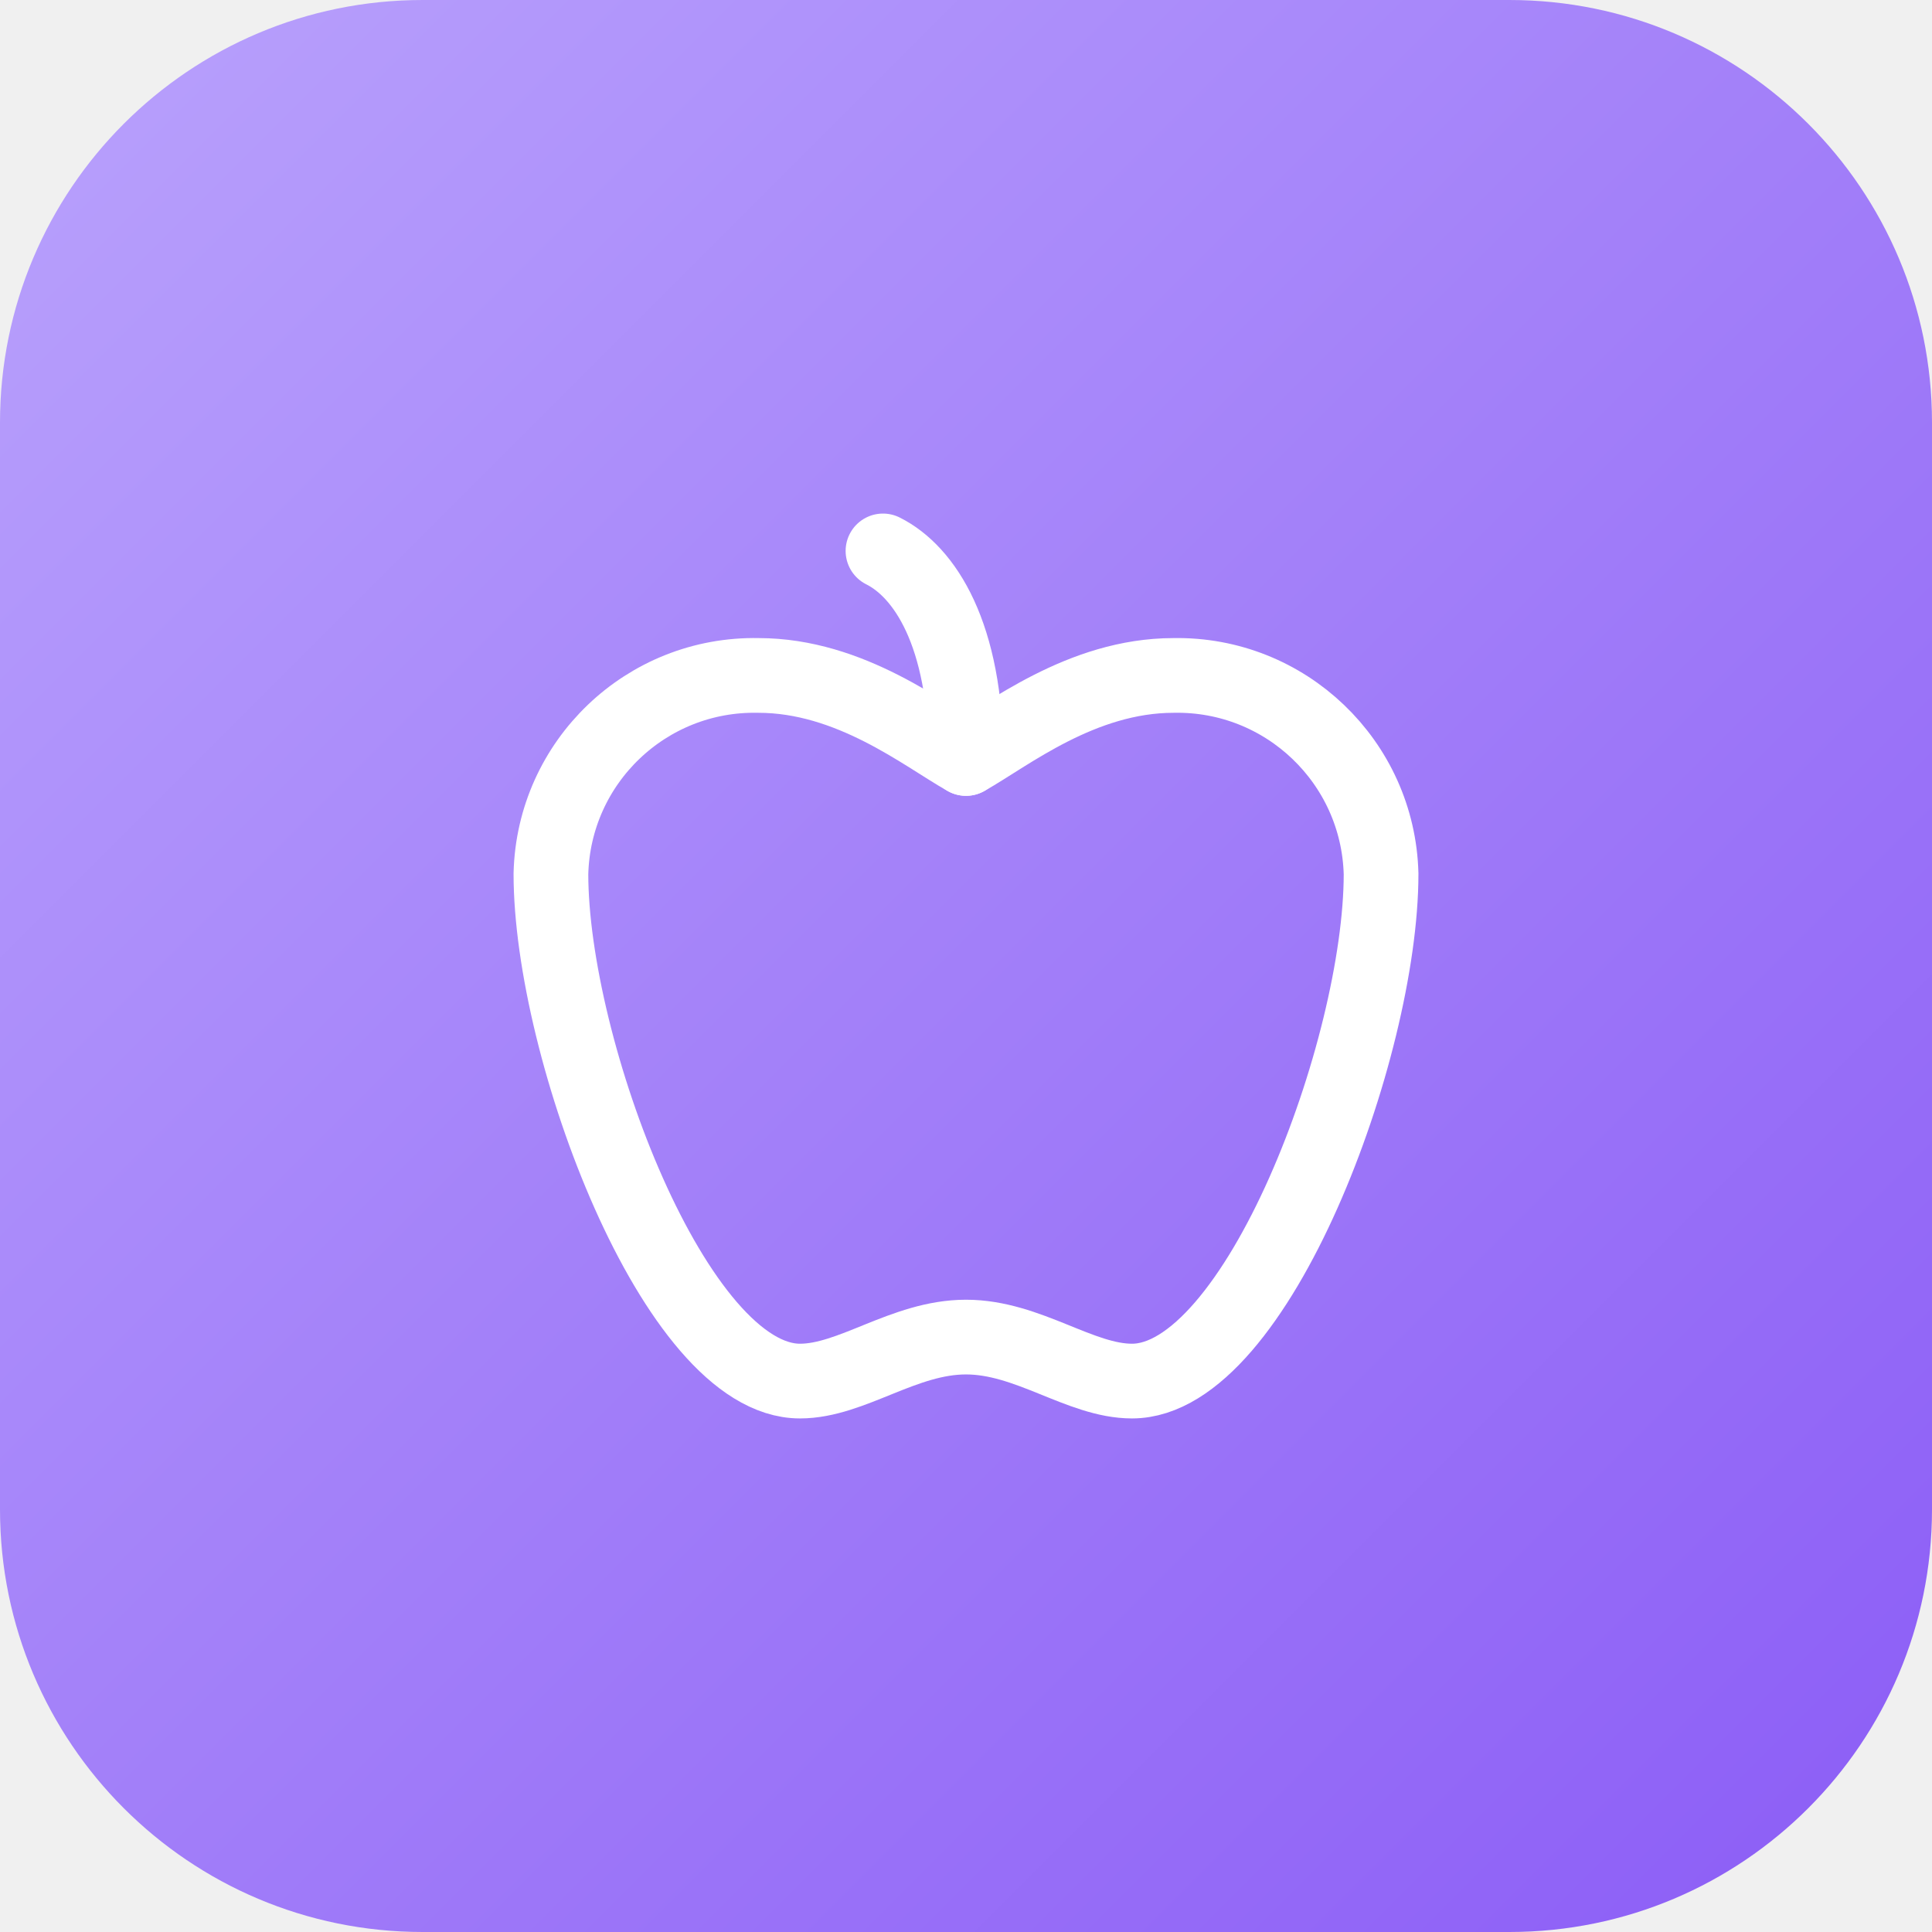
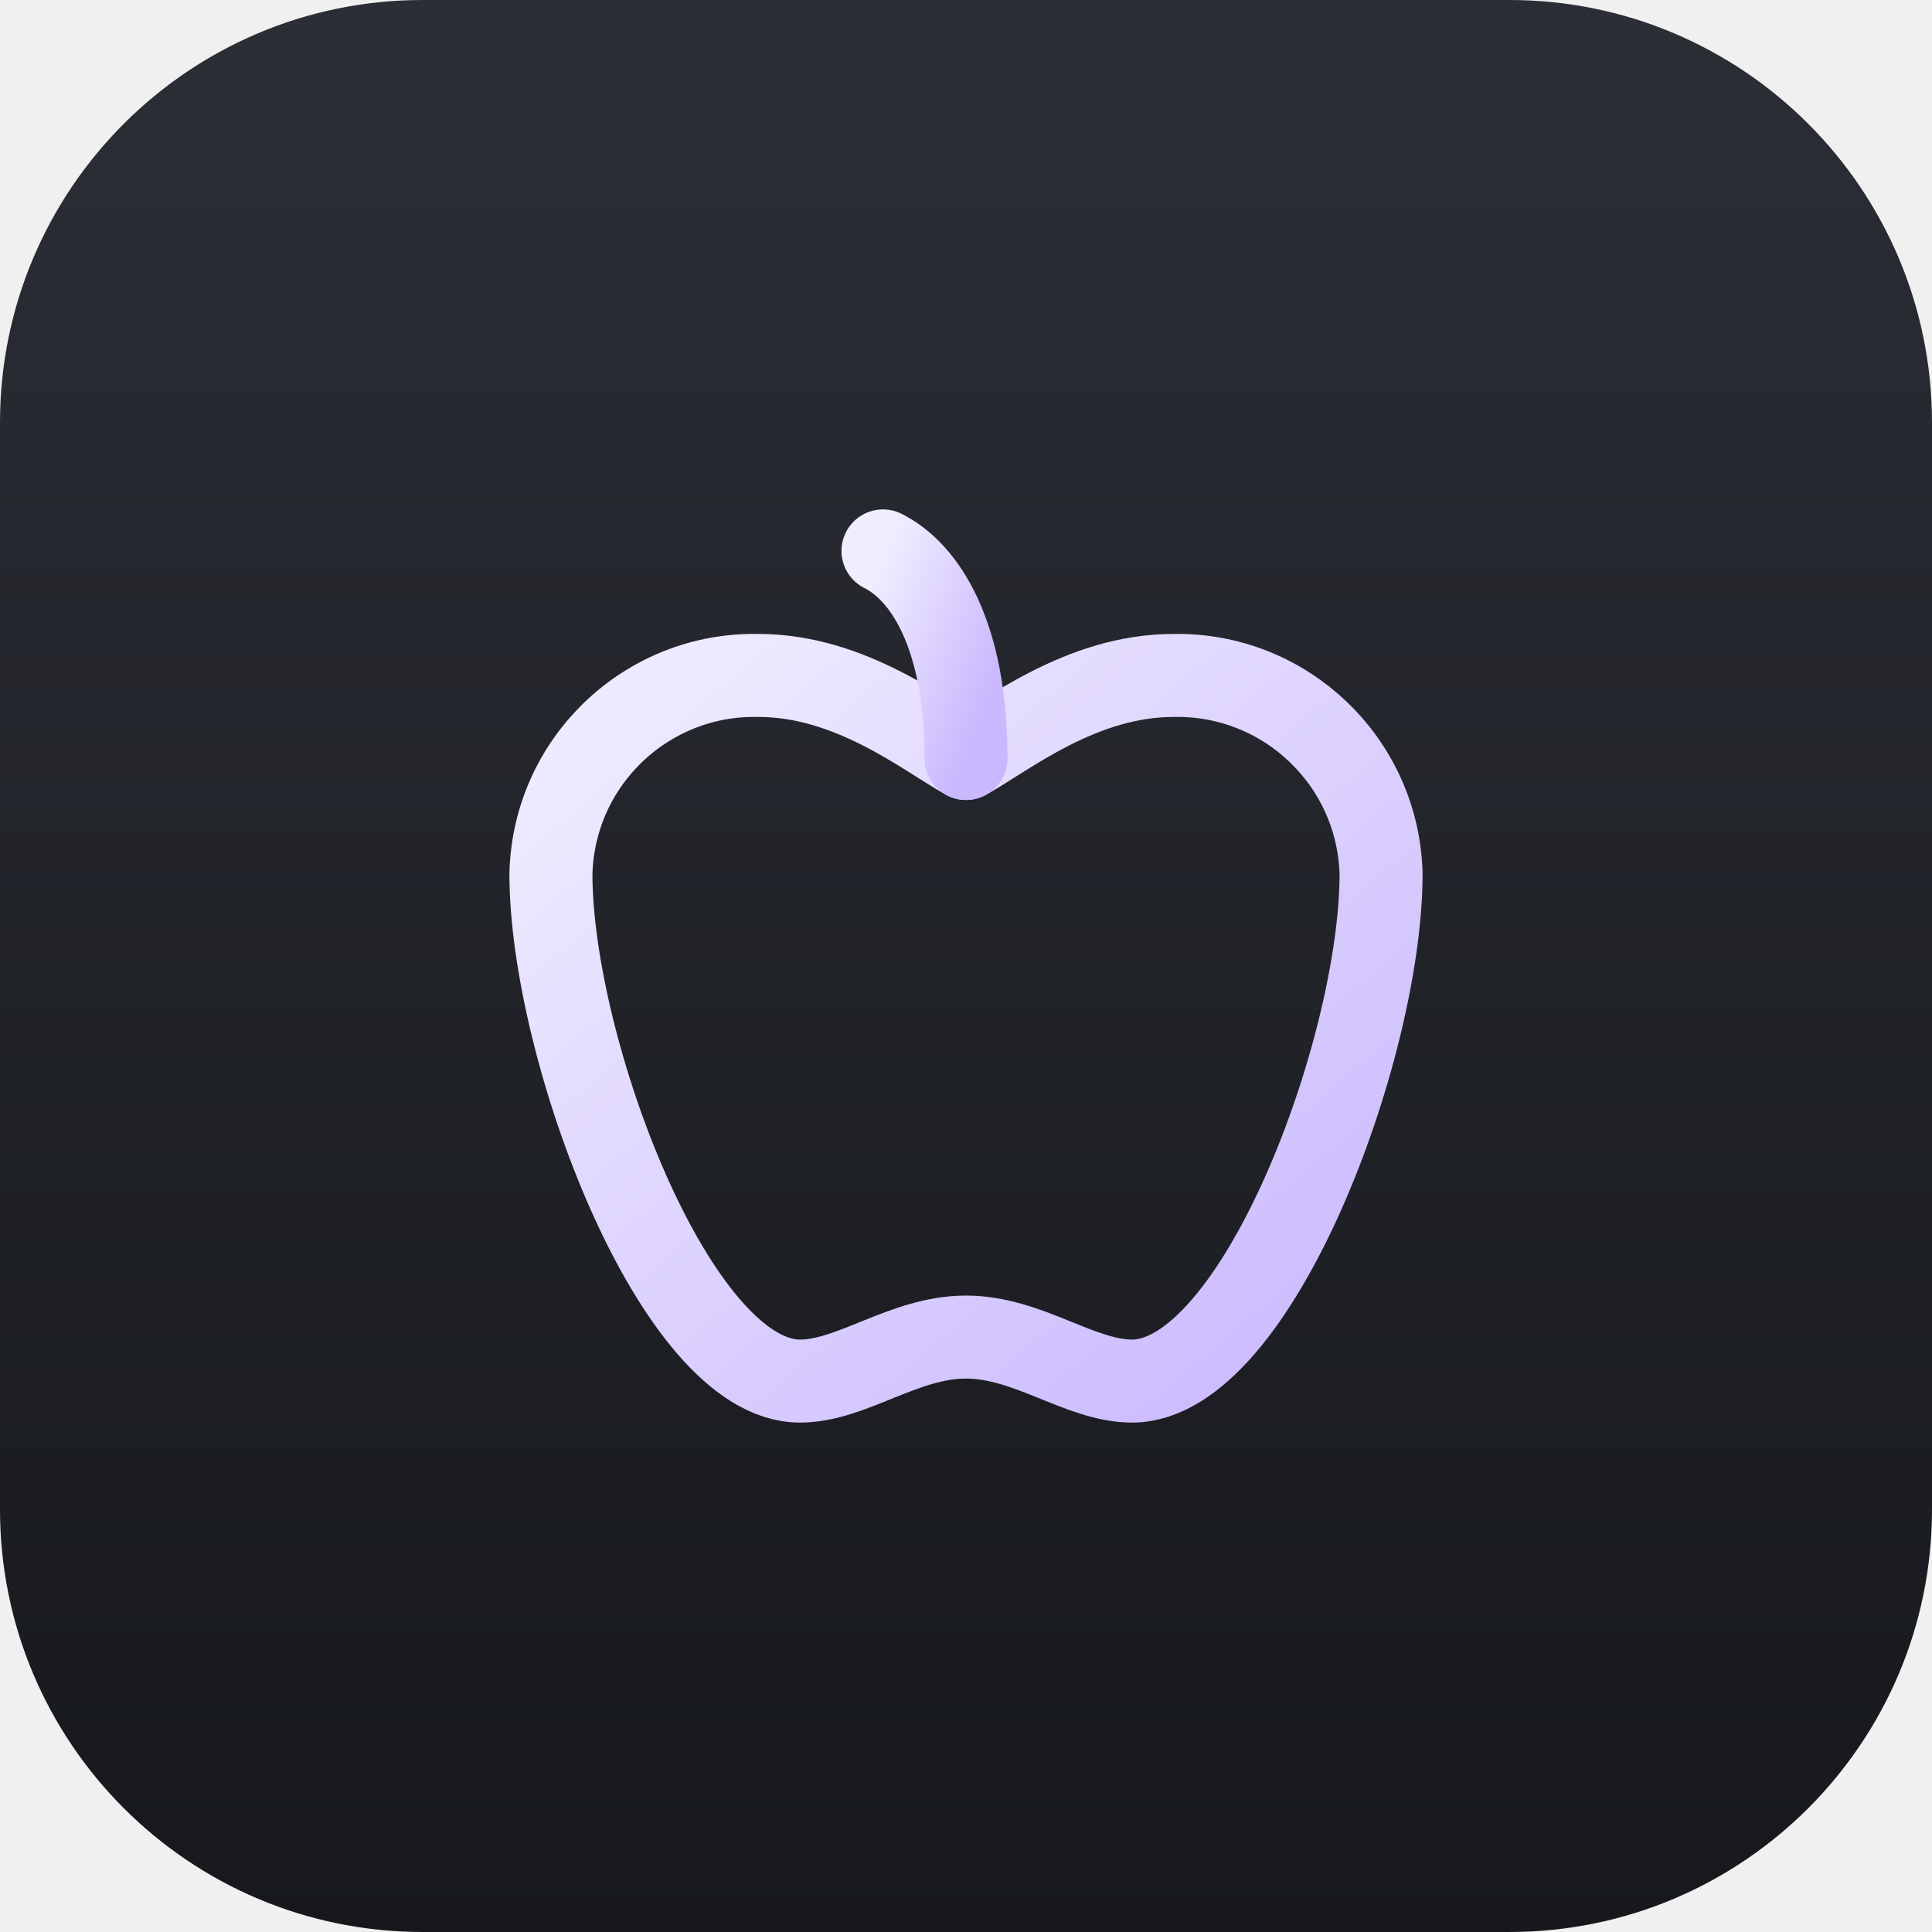
<svg xmlns="http://www.w3.org/2000/svg" viewBox="0 0 512 512">
  <defs>
-     <linearGradient id="bg" x1="0" y1="0" x2="1" y2="1">
-       <stop offset="0" stop-color="#b9a2fc" />
-       <stop offset="1" stop-color="#8b5cf6" />
+     <linearGradient id="bg" x1="0" y1="0" x2="0" y2="1">
+       <stop offset="0" stop-color="#2b2e35" />
+       <stop offset="1" stop-color="#16181c" />
+     </linearGradient>
+     <linearGradient id="fg" x1="0" y1="0" x2="1" y2="1">
+       <stop offset="0" stop-color="#f1edff" />
+       <stop offset="1" stop-color="#c9b8fe" />
    </linearGradient>
  </defs>
  <rect width="512" height="512" rx="112" fill="url(#bg)" />
-   <g transform="translate(124 124) scale(11)" fill="none" stroke="#ffffff" stroke-width="1.8" stroke-linecap="round" stroke-linejoin="round">
+   <g transform="translate(124 124) scale(11)" fill="none" stroke="url(#fg)" stroke-width="2" stroke-linecap="round" stroke-linejoin="round">
    <path d="M12 20.94c1.5 0 2.75 1.06 4 1.06 3 0 6-8 6-12.22A4.91 4.91 0 0 0 17 5c-2.22 0-4 1.44-5 2-1-.56-2.78-2-5-2a4.9 4.9 0 0 0-5 4.78C2 14 5 22 8 22c1.25 0 2.5-1.06 4-1.06Z" />
    <path d="M10 2c1 .5 2 2 2 5" />
  </g>
</svg>
